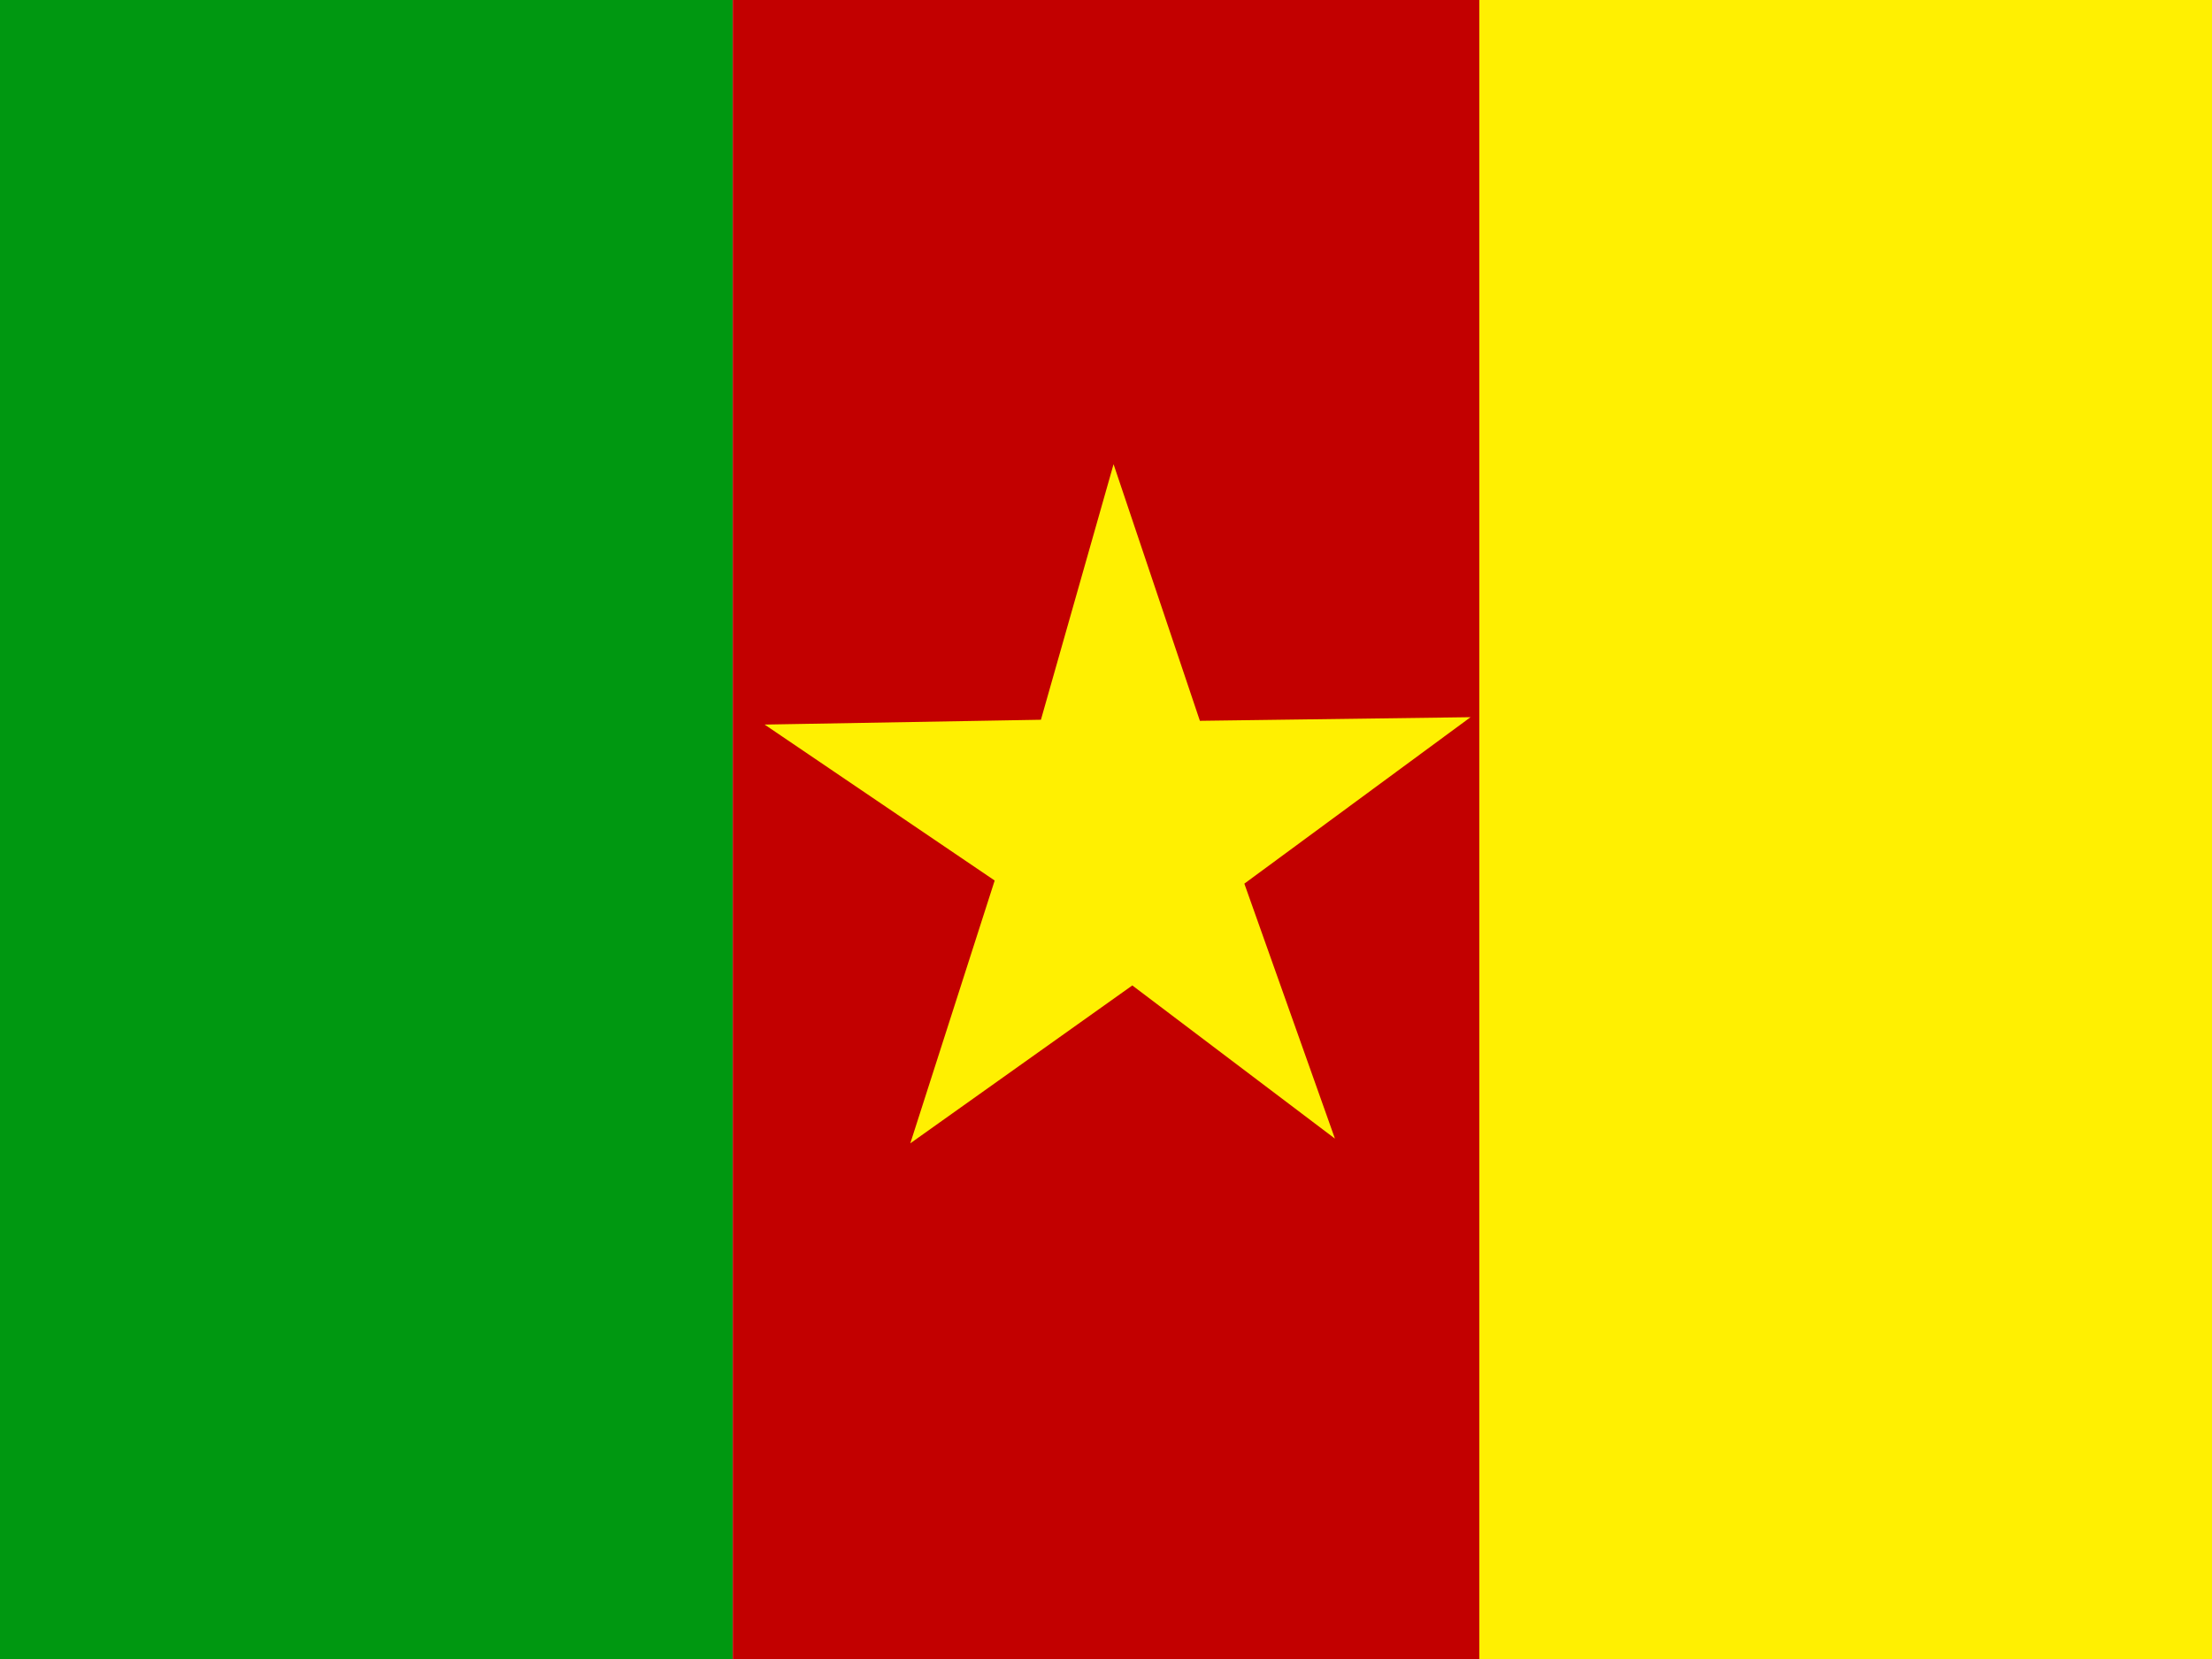
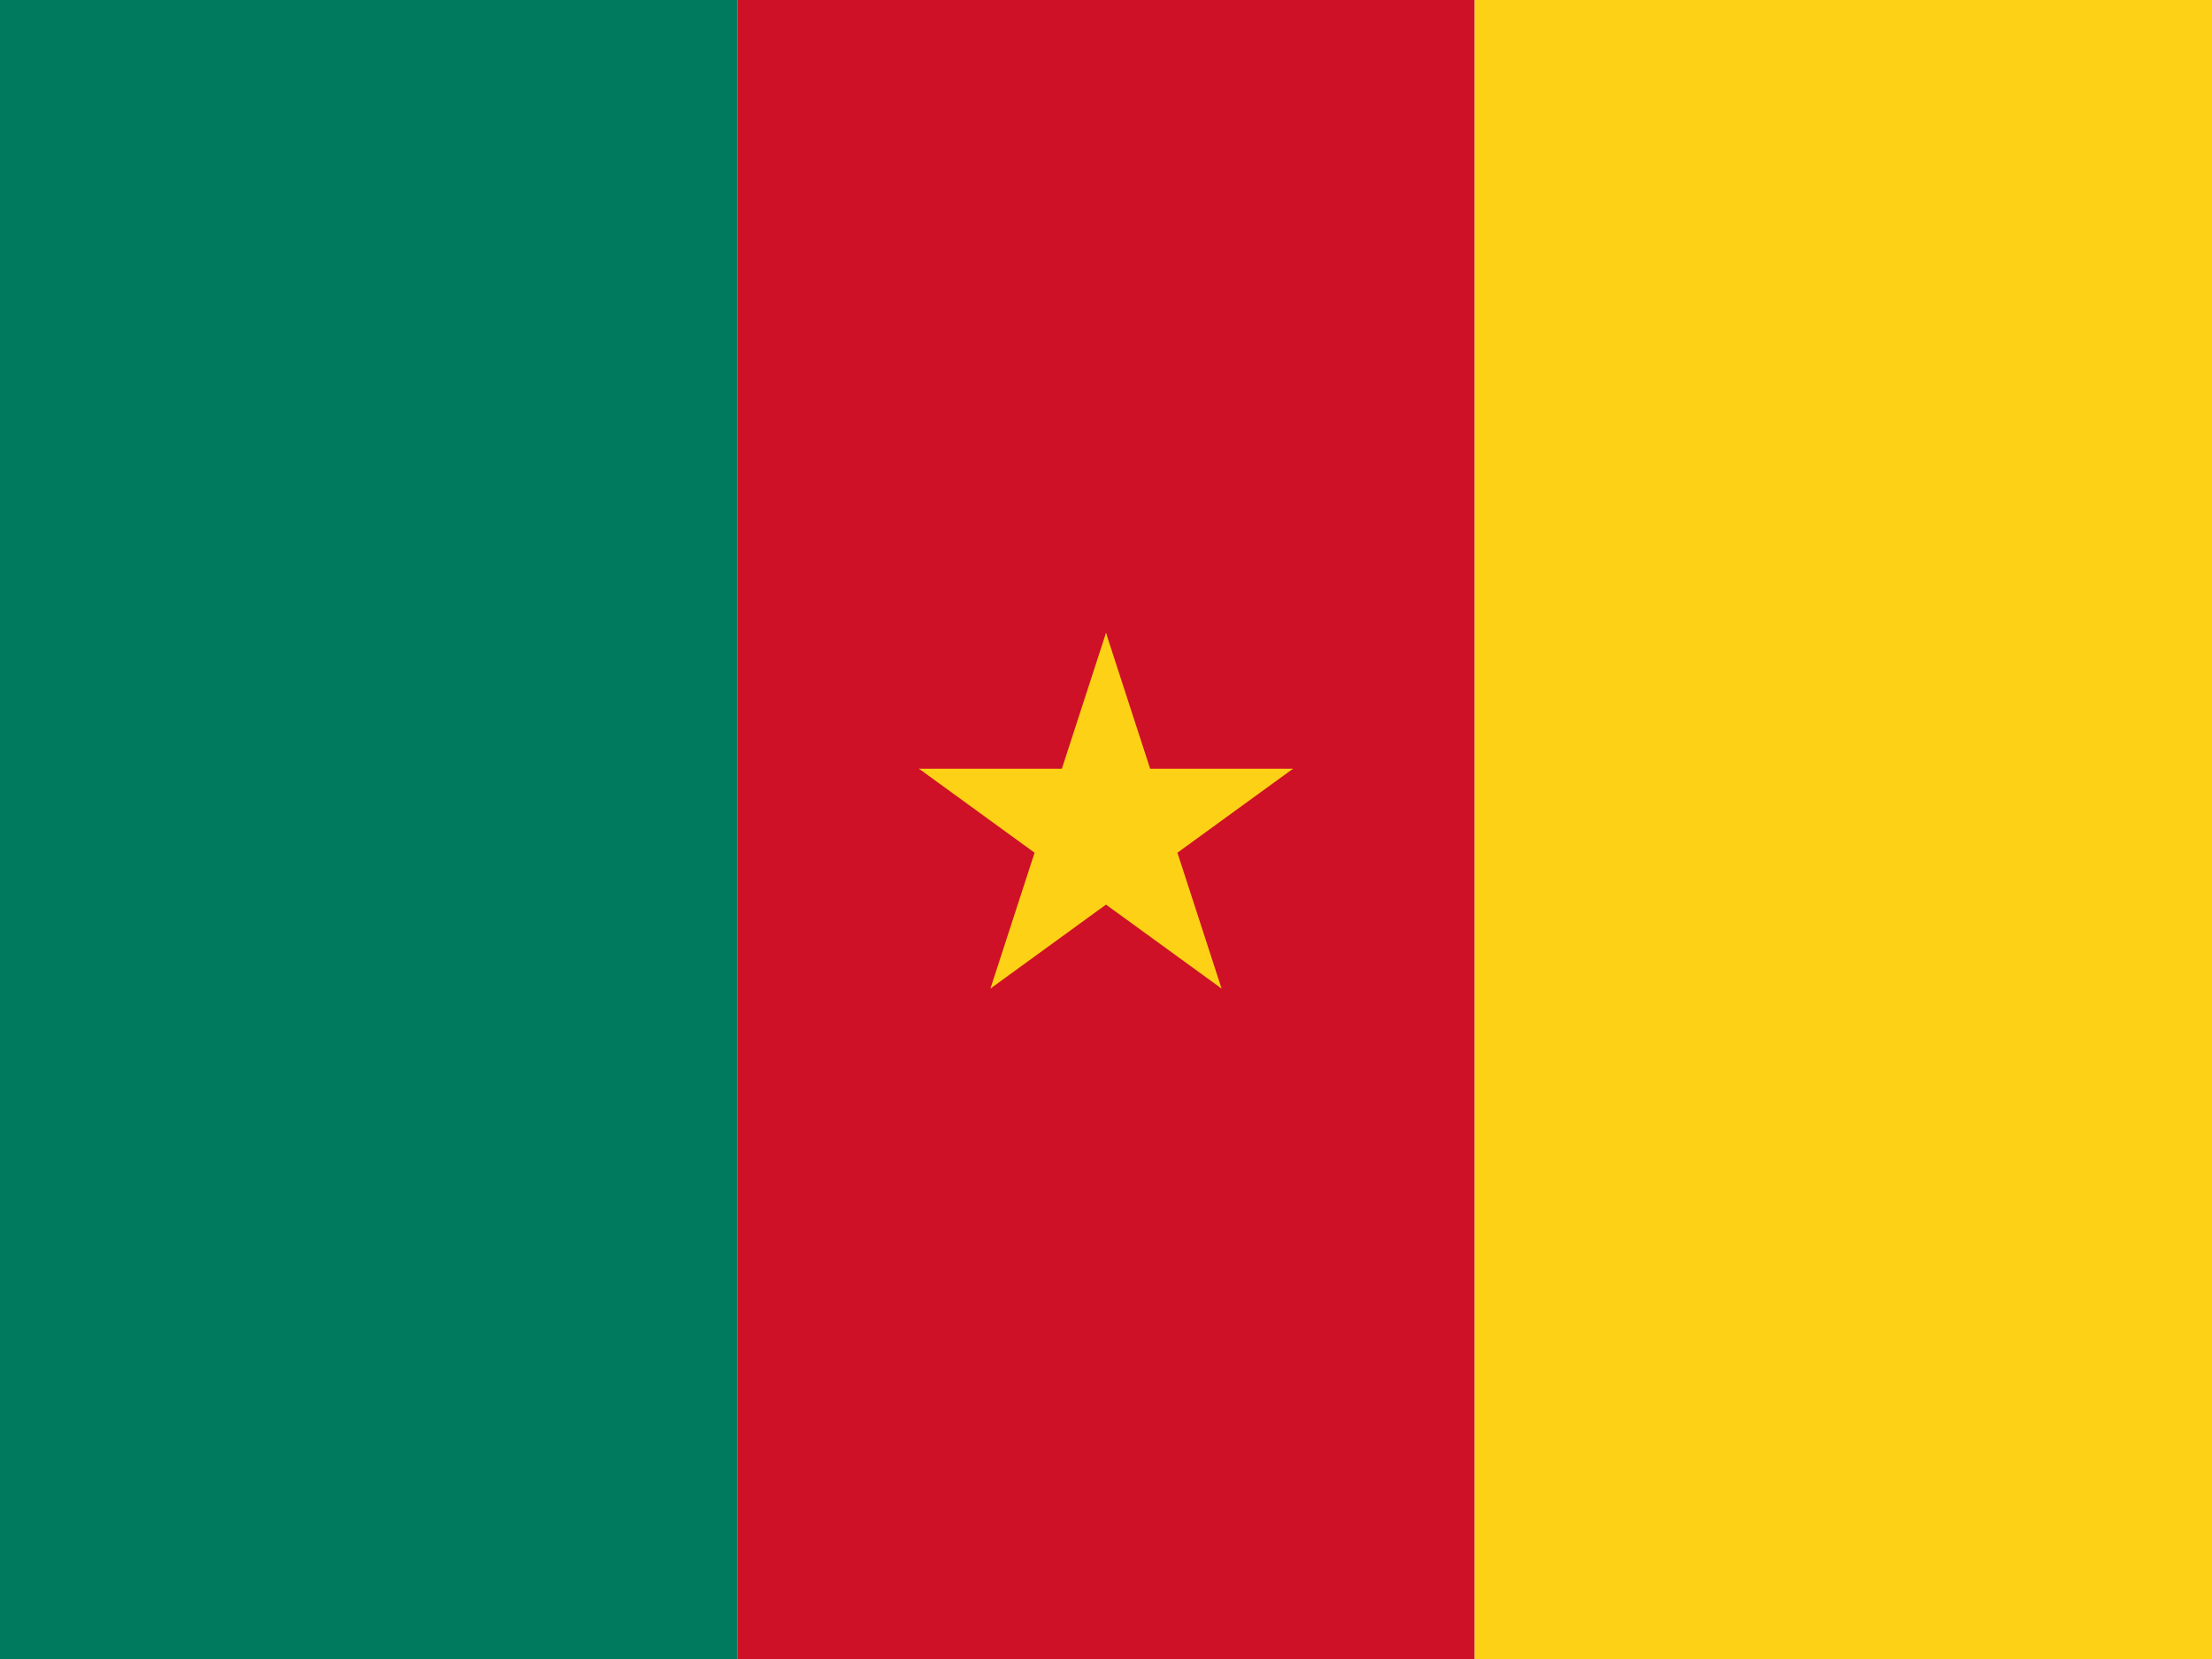
- <svg xmlns="http://www.w3.org/2000/svg" height="480" width="640">
-   <defs>
-     <clipPath id="a">
-       <path fill-opacity=".67" d="M0 0h640v480H0z" />
-     </clipPath>
-   </defs>
-   <g clip-path="url(#a)">
-     <path fill-rule="evenodd" fill="#fff001" d="M426.662-80H640v640H426.662z" />
-     <path fill-rule="evenodd" fill="#009811" d="M0-80h212.013v640H0z" />
-     <path fill-rule="evenodd" fill="#c20000" d="M212.013-80H428v640H212.013z" />
-     <path d="M386.238 329.438l-58.624-44.32-64.234 45.677 24.41-76.032-66.563-45.123 79.945-1.394 21.017-73.935 24.975 74.242 78.32-1.05-65.455 48.162z" fill="#fff001" />
+ <svg xmlns="http://www.w3.org/2000/svg" xmlns:xlink="http://www.w3.org/1999/xlink" height="480" width="640">
+   <path fill="#007a5e" d="M0 0h213.333v480H0z" />
+   <path fill="#ce1126" d="M213.333 0h213.333v480H213.333z" />
+   <path fill="#fcd116" d="M426.667 0H640v480H426.667z" />
+   <g transform="translate(320 240) scale(7.1111)" fill="#fcd116">
+     <g id="b">
+       <path id="a" d="M0-8L-2.472-.392 1.332.845z" />
+       <use height="100%" width="100%" xlink:href="#a" transform="scale(-1 1)" />
+     </g>
+     <use height="100%" width="100%" xlink:href="#b" transform="rotate(72)" />
+     <use height="100%" width="100%" xlink:href="#b" transform="rotate(144)" />
+     <use height="100%" width="100%" xlink:href="#b" transform="rotate(-144)" />
+     <use height="100%" width="100%" xlink:href="#b" transform="rotate(-72)" />
  </g>
</svg>
